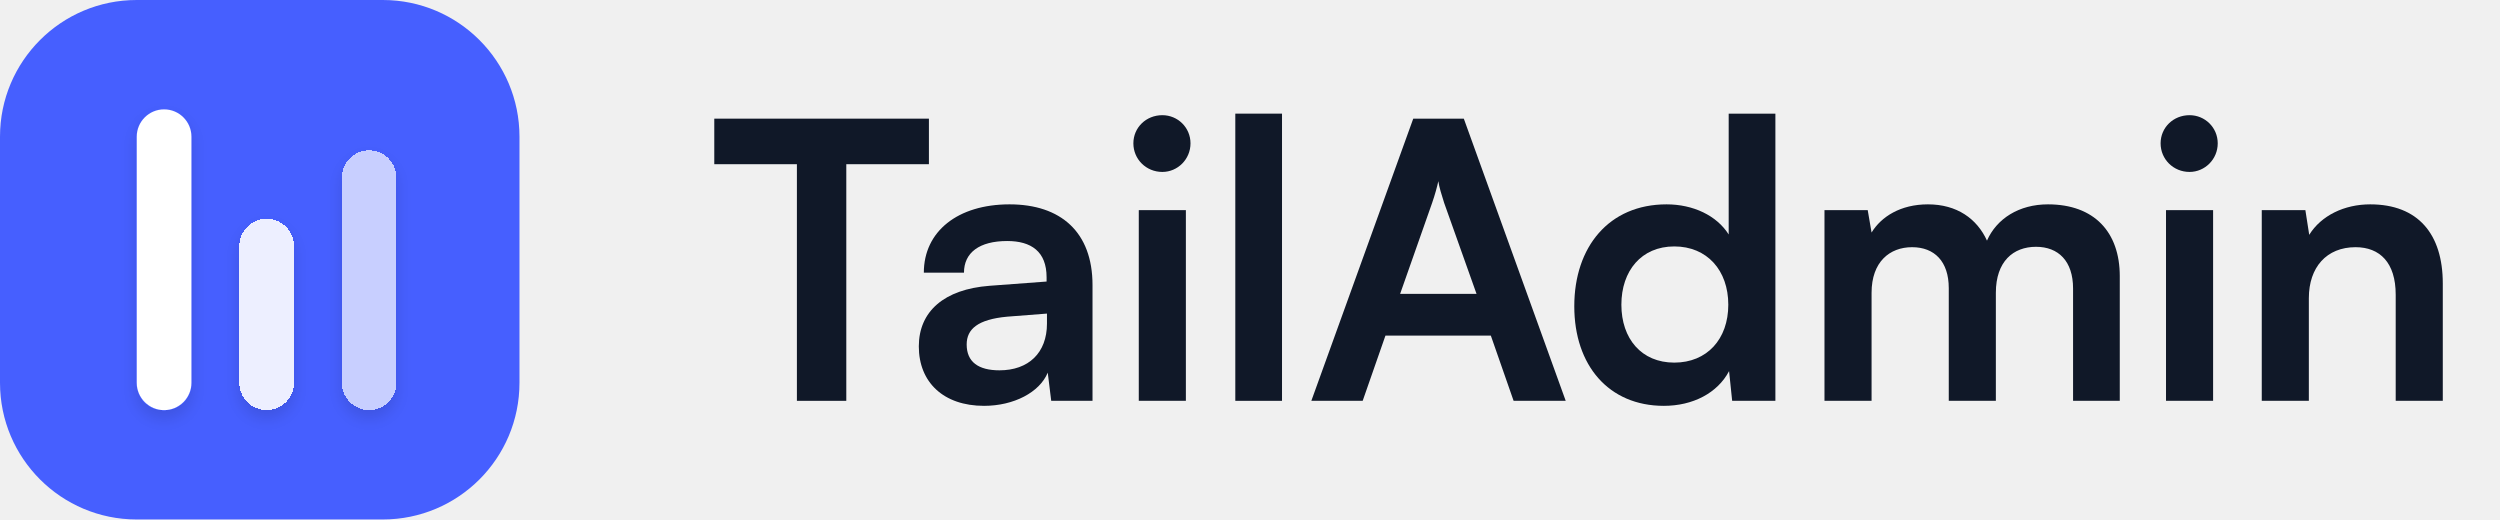
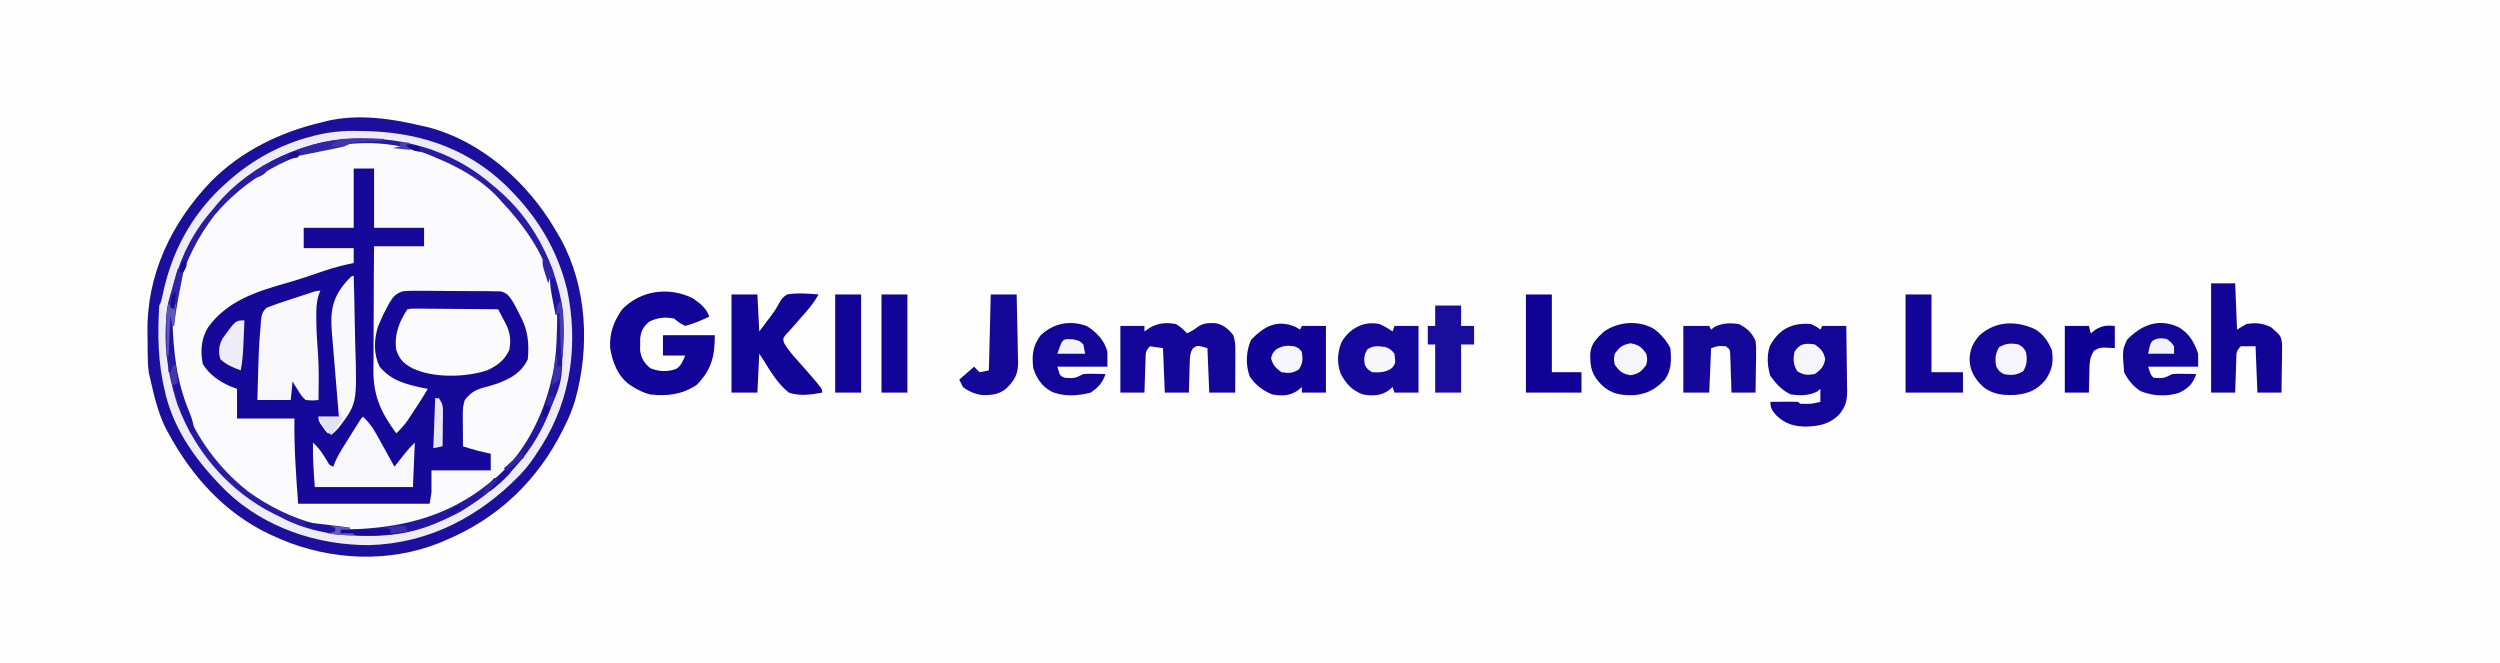
- <svg xmlns="http://www.w3.org/2000/svg" width="154" height="32" viewBox="0 0 154 32" fill="none">
-   <path d="M0 8.421C0 3.77 3.77 0 8.421 0H23.579C28.23 0 32 3.77 32 8.421V23.579C32 28.23 28.23 32 23.579 32H8.421C3.77 32 0 28.23 0 23.579V8.421Z" fill="#465FFF" />
-   <g filter="url(#filter0_d_1624_24907)">
-     <path d="M8.424 8.422C8.424 7.491 9.178 6.737 10.108 6.737V6.737C11.038 6.737 11.792 7.491 11.792 8.422V23.579C11.792 24.51 11.038 25.264 10.108 25.264V25.264C9.178 25.264 8.424 24.51 8.424 23.579V8.422Z" fill="white" />
-   </g>
-   <g filter="url(#filter1_d_1624_24907)">
-     <path d="M14.742 15.157C14.742 14.227 15.496 13.473 16.426 13.473V13.473C17.357 13.473 18.111 14.227 18.111 15.157V23.578C18.111 24.508 17.357 25.262 16.426 25.262V25.262C15.496 25.262 14.742 24.508 14.742 23.578V15.157Z" fill="white" fill-opacity="0.9" shape-rendering="crispEdges" />
-   </g>
-   <g filter="url(#filter2_d_1624_24907)">
-     <path d="M21.055 10.946C21.055 10.016 21.809 9.262 22.739 9.262V9.262C23.669 9.262 24.423 10.016 24.423 10.946V23.578C24.423 24.508 23.669 25.262 22.739 25.262V25.262C21.809 25.262 21.055 24.508 21.055 23.578V10.946Z" fill="white" fill-opacity="0.7" shape-rendering="crispEdges" />
-   </g>
-   <path d="M44 10.115H49.089V24.691H52.132V10.115H57.221V7.309H44V10.115Z" fill="#101828" />
-   <path d="M60.617 25C62.448 25 64.042 24.168 64.541 22.955L64.755 24.691H67.299V17.558C67.299 14.3 65.349 12.588 62.187 12.588C59.001 12.588 56.908 14.252 56.908 16.797H59.381C59.381 15.56 60.332 14.847 62.044 14.847C63.519 14.847 64.47 15.489 64.47 17.082V17.343L60.95 17.605C58.168 17.819 56.599 19.174 56.599 21.338C56.599 23.549 58.121 25 60.617 25ZM61.569 22.812C60.261 22.812 59.547 22.289 59.547 21.219C59.547 20.268 60.237 19.674 62.044 19.507L64.493 19.317V19.935C64.493 21.742 63.352 22.812 61.569 22.812Z" fill="#101828" />
-   <path d="M71.6 10.591C72.551 10.591 73.335 9.806 73.335 8.831C73.335 7.856 72.551 7.095 71.6 7.095C70.601 7.095 69.816 7.856 69.816 8.831C69.816 9.806 70.601 10.591 71.6 10.591ZM70.149 24.691H73.05V12.944H70.149V24.691Z" fill="#101828" />
-   <path d="M78.972 24.691V7H76.095V24.691H78.972Z" fill="#101828" />
-   <path d="M83.941 24.691L85.344 20.672H91.835L93.238 24.691H96.448L90.171 7.309H87.056L80.778 24.691H83.941ZM88.221 12.493C88.387 12.017 88.53 11.494 88.601 11.161C88.649 11.518 88.815 12.041 88.958 12.493L90.955 18.104H86.247L88.221 12.493Z" fill="#101828" />
-   <path d="M102.493 25C104.276 25 105.798 24.215 106.511 22.86L106.701 24.691H109.364V7H106.487V14.443C105.75 13.277 104.3 12.588 102.659 12.588C99.116 12.588 96.976 15.203 96.976 18.865C96.976 22.503 99.092 25 102.493 25ZM103.135 22.337C101.113 22.337 99.877 20.863 99.877 18.77C99.877 16.678 101.113 15.18 103.135 15.18C105.156 15.18 106.463 16.654 106.463 18.77C106.463 20.886 105.156 22.337 103.135 22.337Z" fill="#101828" />
-   <path d="M115.289 24.691V18.033C115.289 16.131 116.406 15.227 117.785 15.227C119.164 15.227 120.044 16.107 120.044 17.748V24.691H122.945V18.033C122.945 16.107 124.015 15.203 125.418 15.203C126.797 15.203 127.701 16.083 127.701 17.771V24.691H130.578V17.011C130.578 14.3 129.008 12.588 126.155 12.588C124.372 12.588 122.993 13.468 122.398 14.823C121.78 13.468 120.543 12.588 118.76 12.588C117.072 12.588 115.883 13.349 115.289 14.324L115.051 12.944H112.388V24.691H115.289Z" fill="#101828" />
-   <path d="M134.876 10.591C135.827 10.591 136.612 9.806 136.612 8.831C136.612 7.856 135.827 7.095 134.876 7.095C133.877 7.095 133.093 7.856 133.093 8.831C133.093 9.806 133.877 10.591 134.876 10.591ZM133.426 24.691H136.327V12.944H133.426V24.691Z" fill="#101828" />
-   <path d="M142.225 24.691V18.366C142.225 16.464 143.318 15.227 145.102 15.227C146.6 15.227 147.575 16.178 147.575 18.152V24.691H150.476V17.462C150.476 14.419 148.954 12.588 146.005 12.588C144.412 12.588 142.985 13.277 142.248 14.466L142.011 12.944H139.324V24.691H142.225Z" fill="#101828" />
-   <defs>
-     <filter id="filter0_d_1624_24907" x="7.424" y="6.237" width="5.368" height="20.526" filterUnits="userSpaceOnUse" color-interpolation-filters="sRGB">
-       <feFlood flood-opacity="0" result="BackgroundImageFix" />
-       <feColorMatrix in="SourceAlpha" type="matrix" values="0 0 0 0 0 0 0 0 0 0 0 0 0 0 0 0 0 0 127 0" result="hardAlpha" />
-       <feOffset dy="0.5" />
-       <feGaussianBlur stdDeviation="0.5" />
-       <feComposite in2="hardAlpha" operator="out" />
-       <feColorMatrix type="matrix" values="0 0 0 0 0 0 0 0 0 0 0 0 0 0 0 0 0 0 0.12 0" />
-       <feBlend mode="normal" in2="BackgroundImageFix" result="effect1_dropShadow_1624_24907" />
-       <feBlend mode="normal" in="SourceGraphic" in2="effect1_dropShadow_1624_24907" result="shape" />
-     </filter>
-     <filter id="filter1_d_1624_24907" x="13.742" y="12.973" width="5.368" height="13.79" filterUnits="userSpaceOnUse" color-interpolation-filters="sRGB">
-       <feFlood flood-opacity="0" result="BackgroundImageFix" />
-       <feColorMatrix in="SourceAlpha" type="matrix" values="0 0 0 0 0 0 0 0 0 0 0 0 0 0 0 0 0 0 127 0" result="hardAlpha" />
-       <feOffset dy="0.5" />
-       <feGaussianBlur stdDeviation="0.5" />
-       <feComposite in2="hardAlpha" operator="out" />
-       <feColorMatrix type="matrix" values="0 0 0 0 0 0 0 0 0 0 0 0 0 0 0 0 0 0 0.12 0" />
-       <feBlend mode="normal" in2="BackgroundImageFix" result="effect1_dropShadow_1624_24907" />
-       <feBlend mode="normal" in="SourceGraphic" in2="effect1_dropShadow_1624_24907" result="shape" />
-     </filter>
-     <filter id="filter2_d_1624_24907" x="20.055" y="8.762" width="5.368" height="18" filterUnits="userSpaceOnUse" color-interpolation-filters="sRGB">
-       <feFlood flood-opacity="0" result="BackgroundImageFix" />
-       <feColorMatrix in="SourceAlpha" type="matrix" values="0 0 0 0 0 0 0 0 0 0 0 0 0 0 0 0 0 0 127 0" result="hardAlpha" />
-       <feOffset dy="0.5" />
-       <feGaussianBlur stdDeviation="0.5" />
-       <feComposite in2="hardAlpha" operator="out" />
-       <feColorMatrix type="matrix" values="0 0 0 0 0 0 0 0 0 0 0 0 0 0 0 0 0 0 0.12 0" />
-       <feBlend mode="normal" in2="BackgroundImageFix" result="effect1_dropShadow_1624_24907" />
-       <feBlend mode="normal" in="SourceGraphic" in2="effect1_dropShadow_1624_24907" result="shape" />
-     </filter>
-   </defs>
+ <svg xmlns="http://www.w3.org/2000/svg" version="1.1" width="1350" height="358">
+   <path d="M0 0 C445.5 0 891 0 1350 0 C1350 118.14 1350 236.28 1350 358 C904.5 358 459 358 0 358 C0 239.86 0 121.72 0 0 Z " fill="#FEFEFE" transform="translate(0,0)" />
+   <path d="M0 0 C17.393 14.84 30.128 34.004 35.577 56.345 C35.913 57.681 35.913 57.681 36.256 59.044 C40.463 79.241 38.025 102.519 29.577 121.345 C29.084 122.45 28.592 123.555 28.084 124.693 C24.149 133.026 19.428 140.184 13.577 147.345 C12.656 148.513 12.656 148.513 11.717 149.705 C3.629 159.452 -7.271 167.44 -18.423 173.345 C-19.189 173.772 -19.955 174.199 -20.744 174.638 C-29.997 179.352 -40.333 181.201 -50.423 183.345 C-51.684 183.618 -51.684 183.618 -52.97 183.896 C-77.515 188.391 -103.964 180.746 -124.423 167.345 C-128.296 164.549 -131.885 161.553 -135.423 158.345 C-136.154 157.688 -136.154 157.688 -136.899 157.018 C-148.906 146.088 -157.282 133.38 -163.423 118.345 C-163.99 117.03 -163.99 117.03 -164.568 115.689 C-174.248 91.616 -172.28 62.557 -162.498 38.853 C-156.945 26.343 -149.117 15.916 -139.423 6.345 C-138.538 5.461 -137.652 4.577 -136.74 3.666 C-123.15 -9.313 -106.548 -17.209 -88.423 -21.655 C-87.557 -21.882 -86.691 -22.109 -85.798 -22.342 C-56.008 -29.045 -23.196 -19.024 0 0 Z " fill="#FBFBFD" transform="translate(263.4233,101.6548)" />
+   <path d="M0 0 C3.63 0 7.26 0 11 0 C11 10.56 11 21.12 11 32 C19.91 32 28.82 32 38 32 C38 35.3 38 38.6 38 42 C29.09 42 20.18 42 11 42 C10.881 52.512 10.811 63.021 10.821 73.533 C10.824 78.416 10.807 83.298 10.743 88.181 C10.681 92.908 10.675 97.633 10.704 102.361 C10.706 104.149 10.689 105.938 10.652 107.726 C10.368 122.203 14.413 131.4 23 143 C25.425 140.609 27.599 138.351 29.473 135.504 C29.897 134.863 30.322 134.221 30.76 133.561 C31.405 132.572 31.405 132.572 32.062 131.562 C32.496 130.907 32.93 130.252 33.377 129.576 C35.669 126.098 37.889 122.592 40 119 C39.154 118.83 38.309 118.66 37.438 118.484 C28.113 116.492 20.286 114.581 14 107 C10.66 100.059 10.895 92.59 13.133 85.32 C14.604 81.739 16.106 78.378 18 75 C18.342 74.324 18.684 73.649 19.036 72.953 C21.14 69.443 22.702 67.347 26.753 66.264 C30.237 65.989 33.639 65.97 37.133 66.043 C39.037 66.042 39.037 66.042 40.979 66.041 C43.66 66.049 46.334 66.072 49.013 66.122 C52.441 66.184 55.867 66.189 59.296 66.175 C62.575 66.167 65.854 66.2 69.133 66.23 C70.362 66.23 71.591 66.229 72.858 66.228 C74.57 66.266 74.57 66.266 76.317 66.305 C77.822 66.325 77.822 66.325 79.357 66.345 C82.98 67.243 83.979 68.942 86 72 C87.298 74.323 88.519 76.616 89.688 79 C89.995 79.603 90.302 80.207 90.619 80.828 C94.195 88.027 94.778 95.04 94 103 C90.496 110.268 84.941 113.28 77.695 116.07 C75.047 116.984 72.394 117.719 69.688 118.438 C65.322 119.694 62.84 121.336 60 125 C59 128 58.884 129.974 58.902 133.105 C58.906 134.088 58.909 135.071 58.912 136.084 C58.92 137.108 58.929 138.132 58.938 139.188 C58.944 140.741 58.944 140.741 58.951 142.326 C58.963 144.884 58.979 147.442 59 150 C63.97 151.714 68.863 152.91 74 154 C74 156.97 74 159.94 74 163 C63.44 163 52.88 163 42 163 C42 166.96 42 170.92 42 175 C41.505 177.97 41.505 177.97 41 181 C17.57 181 -5.86 181 -30 181 C-31.164 165.289 -32.249 150.586 -32 135 C-42.23 135 -52.46 135 -63 135 C-63 129.72 -63 124.44 -63 119 C-64.98 118.227 -64.98 118.227 -67 117.438 C-72.924 114.799 -78.063 111.148 -81.5 105.562 C-82.855 98.62 -82.414 91.989 -78.695 85.844 C-68.559 71.682 -52.819 66.495 -36.777 61.971 C-29.9 60.024 -23.147 57.748 -16.394 55.41 C-10.973 53.56 -5.613 52.149 0 51 C0 48.36 0 45.72 0 43 C-8.91 43 -17.82 43 -27 43 C-27 39.37 -27 35.74 -27 32 C-18.09 32 -9.18 32 0 32 C0 21.44 0 10.88 0 0 Z " fill="#160899" transform="translate(191,91)" />
+   <path d="M0 0 C1.167 0.266 2.333 0.531 3.535 0.805 C32.493 8.492 57.115 30.772 71.906 56.115 C72.267 56.737 72.628 57.359 73 58 C73.868 59.464 73.868 59.464 74.754 60.957 C89.081 87.105 90.517 119.422 82.692 147.659 C81.205 152.686 79.382 157.334 77 162 C76.713 162.582 76.425 163.163 76.129 163.762 C62.303 191.636 40.734 212.131 12 224 C11.148 224.366 10.296 224.732 9.418 225.109 C-17.988 236.055 -49.107 234.656 -76.137 223.297 C-77.082 222.869 -78.026 222.441 -79 222 C-79.976 221.572 -80.952 221.144 -81.957 220.703 C-106.414 209.292 -124.329 189.412 -137 166 C-137.516 165.055 -138.031 164.11 -138.562 163.137 C-142.791 154.639 -144.875 145.21 -147 136 C-147.181 135.243 -147.362 134.486 -147.549 133.706 C-148.119 130.286 -148.201 126.911 -148.238 123.453 C-148.246 122.724 -148.254 121.994 -148.263 121.243 C-148.277 119.696 -148.287 118.15 -148.295 116.603 C-148.307 115.056 -148.327 113.508 -148.357 111.961 C-148.961 80.569 -135.578 52.503 -114.008 29.949 C-97.582 13.442 -76.505 3.236 -54 -2 C-53.136 -2.227 -52.273 -2.454 -51.383 -2.688 C-34.469 -6.578 -16.61 -3.992 0 0 Z M-112 48 C-129.886 71.104 -137.912 99.01 -134.57 128.152 C-130.793 155.431 -115.479 180.656 -93.84 197.539 C-71.645 213.545 -44.849 221.326 -17.483 217.663 C2.562 214.323 20.217 206.857 36 194 C36.728 193.425 37.457 192.85 38.207 192.258 C55.194 178.253 66.36 157.241 71 136 C71.226 135.063 71.451 134.126 71.684 133.16 C74.886 117.765 73.813 101.163 70 86 C69.807 85.202 69.613 84.404 69.414 83.582 C64.707 67.291 54.451 53.153 43 41 C42.398 40.322 41.796 39.644 41.176 38.945 C31.9 28.925 19.51 22.117 7 17 C6.135 16.622 5.27 16.245 4.379 15.855 C-36.296 -0.674 -84.414 15.371 -112 48 Z " fill="#EEEDF7" transform="translate(228,68)" />
+   <path d="M0 0 C1.167 0.266 2.333 0.531 3.535 0.805 C32.493 8.492 57.115 30.772 71.906 56.115 C72.267 56.737 72.628 57.359 73 58 C73.868 59.464 73.868 59.464 74.754 60.957 C89.081 87.105 90.517 119.422 82.692 147.659 C81.205 152.686 79.382 157.334 77 162 C76.713 162.582 76.425 163.163 76.129 163.762 C62.303 191.636 40.734 212.131 12 224 C11.148 224.366 10.296 224.732 9.418 225.109 C-17.988 236.055 -49.107 234.656 -76.137 223.297 C-77.082 222.869 -78.026 222.441 -79 222 C-79.976 221.572 -80.952 221.144 -81.957 220.703 C-106.414 209.292 -124.329 189.412 -137 166 C-137.516 165.055 -138.031 164.11 -138.562 163.137 C-142.791 154.639 -144.875 145.21 -147 136 C-147.181 135.243 -147.362 134.486 -147.549 133.706 C-148.119 130.286 -148.201 126.911 -148.238 123.453 C-148.246 122.724 -148.254 121.994 -148.263 121.243 C-148.277 119.696 -148.287 118.15 -148.295 116.603 C-148.307 115.056 -148.327 113.508 -148.357 111.961 C-148.961 80.569 -135.578 52.503 -114.008 29.949 C-97.582 13.442 -76.505 3.236 -54 -2 C-53.136 -2.227 -52.273 -2.454 -51.383 -2.688 C-34.469 -6.578 -16.61 -3.992 0 0 Z M-61 6 C-61.771 6.214 -62.542 6.428 -63.336 6.648 C-79.35 11.37 -93.694 19.732 -106 31 C-106.923 31.842 -107.846 32.684 -108.797 33.551 C-125.411 49.408 -135.55 68.937 -140.168 91.219 C-141 95 -141 95 -142 97 C-142.948 112.41 -142.733 127.98 -139 143 C-138.807 143.873 -138.613 144.745 -138.414 145.645 C-133.516 164.822 -121.708 181.172 -108 195 C-107.198 195.815 -106.396 196.629 -105.57 197.469 C-85.142 217.003 -56.429 226.491 -28.464 226.366 C3.681 225.4 30.947 211.013 53.02 188.23 C56.873 184.137 60.051 179.783 63 175 C63.855 173.687 63.855 173.687 64.727 172.348 C80.474 147.062 84.384 117.243 78.223 88.355 C73.027 67.058 62.44 49.44 47 34 C45.799 32.799 45.799 32.799 44.574 31.574 C22.738 10.881 -3.949 2.874 -33.438 2.75 C-34.658 2.729 -35.878 2.709 -37.135 2.688 C-45.495 2.652 -52.959 3.735 -61 6 Z " fill="#1C0F9D" transform="translate(228,68)" />
+   <path d="M0 0 C1.514 0.013 1.514 0.013 3.058 0.027 C27.899 0.412 51.9 8.708 70.688 25.25 C71.494 25.914 72.301 26.578 73.133 27.262 C92.796 43.935 104.984 67.887 108.688 93.25 C111.005 121.784 104.455 151.944 85.688 174.25 C67.303 195.782 42.317 211.629 13.612 214.041 C-6.559 215.485 -26.209 214.017 -44.312 204.25 C-45.823 203.515 -45.823 203.515 -47.363 202.766 C-71.71 190.519 -89.887 169.347 -99.441 143.91 C-105.958 124.01 -108.667 101.549 -102.312 81.25 C-101.984 80.016 -101.655 78.783 -101.316 77.512 C-97.291 62.855 -90.432 49.632 -80.312 38.25 C-79.723 37.519 -79.134 36.788 -78.527 36.035 C-59.834 13.452 -29.082 -0.293 0 0 Z M-79.312 41.25 C-97.199 64.354 -105.225 92.26 -101.883 121.402 C-98.106 148.681 -82.792 173.906 -61.152 190.789 C-38.958 206.795 -12.161 214.576 15.205 210.913 C35.249 207.573 52.905 200.107 68.688 187.25 C69.416 186.675 70.144 186.1 70.895 185.508 C87.882 171.503 99.047 150.491 103.688 129.25 C103.913 128.313 104.139 127.376 104.371 126.41 C107.574 111.015 106.5 94.413 102.688 79.25 C102.494 78.452 102.301 77.654 102.102 76.832 C97.395 60.541 87.139 46.403 75.688 34.25 C75.086 33.572 74.484 32.894 73.863 32.195 C64.588 22.175 52.197 15.367 39.688 10.25 C38.823 9.872 37.958 9.495 37.066 9.105 C-3.608 -7.424 -51.726 8.621 -79.312 41.25 Z " fill="#281CA3" transform="translate(195.3125,74.75)" />
+   <path d="M0 0 C2.101 -0.361 2.101 -0.361 4.725 -0.341 C5.706 -0.34 6.687 -0.34 7.697 -0.34 C8.759 -0.324 9.82 -0.309 10.914 -0.293 C11.999 -0.289 13.084 -0.284 14.201 -0.28 C17.676 -0.263 21.15 -0.226 24.625 -0.188 C26.977 -0.172 29.328 -0.159 31.68 -0.146 C37.453 -0.113 43.227 -0.063 49 0 C49.997 1.883 50.982 3.772 51.961 5.664 C52.511 6.715 53.06 7.767 53.626 8.85 C55.59 13.352 55.978 17.202 55 22 C52.485 27.553 48.443 30.547 43 33 C31.423 36.8 14.153 37.218 3 32 C-1.857 29.439 -4.221 27.237 -6 22 C-7.261 13.891 -4.466 6.699 0 0 Z " fill="#FBFBFD" transform="translate(220,167)" />
+   <path d="M0 0 C3.125 1.5 3.125 1.5 5 3 C5.33 2.34 5.66 1.68 6 1 C10.29 1 14.58 1 19 1 C19.099 6.872 19.172 12.743 19.22 18.615 C19.24 20.611 19.267 22.607 19.302 24.603 C19.35 27.478 19.373 30.352 19.391 33.227 C19.411 34.114 19.432 35.002 19.453 35.917 C19.455 41.468 18.695 44.591 15 49 C9.649 54.206 4.252 55.103 -2.938 55.375 C-9.322 55.247 -13.902 53.901 -18.598 49.504 C-20.93 46.899 -22 45.563 -22 42 C-19.521 41.973 -17.042 41.953 -14.562 41.938 C-13.855 41.929 -13.148 41.921 -12.42 41.912 C-10.613 41.903 -8.806 41.948 -7 42 C-6.505 42.495 -6.505 42.495 -6 43 C-0.395 43.213 -0.395 43.213 5 42 C5 39.69 5 37.38 5 35 C4.402 35.495 3.804 35.99 3.188 36.5 C-1.524 38.717 -5.878 38.671 -11 38 C-15.885 35.648 -18.855 32.313 -22 28 C-23.641 22.983 -23.991 17.049 -22.352 12.004 C-17.499 2.693 -10.15 -0.956 0 0 Z " fill="#120598" transform="translate(978,175)" />
+   <path d="M0 0 C4.01 2.808 7.426 5.277 9 10 C4.745 11.995 0.555 13.813 -4 15 C-7.188 13.312 -7.188 13.312 -10 11 C-15.049 10.09 -18.912 10.456 -23.5 12.75 C-26.713 15.642 -27.844 17.524 -28.301 21.84 C-28.305 22.862 -28.309 23.884 -28.312 24.938 C-28.329 25.957 -28.346 26.977 -28.363 28.027 C-27.833 32.365 -26.173 35 -22.875 37.812 C-18.326 39.691 -13.476 39.941 -8.832 38.176 C-6.076 36.407 -5.277 33.936 -4 31 C-7.96 31 -11.92 31 -16 31 C-16 27.37 -16 23.74 -16 20 C-6.76 20 2.48 20 12 20 C12 31.282 10.266 38.614 2.25 46.812 C-5.591 52.09 -13.661 53.031 -23 52 C-26.339 51.107 -29.073 49.825 -32 48 C-32.637 47.611 -33.274 47.221 -33.93 46.82 C-40.459 42.085 -43.194 34.728 -44.516 26.977 C-44.979 18.948 -42.612 12.535 -38 6 C-27.997 -4.217 -12.915 -6.304 0 0 Z " fill="#120498" transform="translate(374,161)" />
+   <path d="M0 0 C2.5 1.431 3.988 2.883 6 5 C8.184 3.986 9.985 3.013 11.84 1.461 C15.055 -0.714 17.658 -0.593 21.453 -0.492 C25.653 0.32 28.375 2.701 31 6 C32.119 9.357 32.114 11.882 32.098 15.418 C32.094 16.672 32.091 17.925 32.088 19.217 C32.075 21.182 32.075 21.182 32.062 23.188 C32.057 24.523 32.053 25.858 32.049 27.193 C32.037 30.462 32.019 33.731 32 37 C27.38 37 22.76 37 18 37 C17.67 29.08 17.34 21.16 17 13 C11.512 11.415 11.512 11.415 9.157 13.118 C7.659 15.554 7.571 17.252 7.488 20.105 C7.453 21.088 7.417 22.071 7.381 23.084 C7.358 24.108 7.336 25.132 7.312 26.188 C7.278 27.223 7.244 28.259 7.209 29.326 C7.126 31.884 7.062 34.442 7 37 C2.71 37 -1.58 37 -6 37 C-6.495 25.12 -6.495 25.12 -7 13 C-9.31 12.67 -11.62 12.34 -14 12 C-16.561 14.561 -16.297 15.666 -16.414 19.227 C-16.472 20.773 -16.472 20.773 -16.531 22.352 C-16.562 23.432 -16.593 24.512 -16.625 25.625 C-16.683 27.257 -16.683 27.257 -16.742 28.922 C-16.837 31.614 -16.919 34.307 -17 37 C-21.29 37 -25.58 37 -30 37 C-30 25.12 -30 13.24 -30 1 C-25.71 1 -21.42 1 -17 1 C-17 1.99 -17 2.98 -17 4 C-16.051 3.34 -15.102 2.68 -14.125 2 C-9.551 -0.588 -5.14 -1.021 0 0 Z " fill="#130698" transform="translate(635,175)" />
+   <path d="M0 0 C4.62 0 9.24 0 14 0 C14.33 6.6 14.66 13.2 15 20 C16.361 18.185 17.723 16.37 19.125 14.5 C19.581 13.909 20.037 13.317 20.506 12.708 C22.32 10.35 23.966 8.066 25.336 5.422 C26.711 2.856 27.52 1.569 30 0 C35.616 -0.958 41.355 -0.453 47 0 C44.439 4.748 41.057 8.552 37.5 12.562 C35.801 14.49 34.105 16.419 32.426 18.364 C31.303 19.653 30.142 20.909 28.969 22.152 C27.757 24.002 27.757 24.002 28.422 26.293 C30.607 30.041 33.35 33.1 36.25 36.312 C37.428 37.643 38.603 38.975 39.777 40.309 C40.337 40.944 40.896 41.579 41.472 42.234 C49 50.936 49 50.936 49 53 C42.975 54.107 36.907 55.048 31 53 C24.975 48.282 20.966 41.444 17 35 C16.34 34.01 15.68 33.02 15 32 C14.67 38.93 14.34 45.86 14 53 C9.38 53 4.76 53 0 53 C0 35.51 0 18.02 0 0 Z " fill="#110497" transform="translate(395,159)" />
+   <path d="M0 0 C-0.326 0.816 -0.652 1.632 -0.988 2.473 C-2.174 6.608 -2.261 10.168 -2.188 14.438 C-2.181 15.232 -2.175 16.026 -2.168 16.844 C-2.09 22.906 -1.69 28.921 -1.223 34.965 C-0.701 42.956 -0.927 50.997 -1 59 C-4.254 59.312 -4.254 59.312 -8 59 C-10.215 56.812 -10.215 56.812 -11.938 54 C-12.524 53.072 -13.111 52.144 -13.715 51.188 C-14.139 50.466 -14.563 49.744 -15 49 C-15.33 52.3 -15.66 55.6 -16 59 C-21.94 59 -27.88 59 -34 59 C-33.259 30.668 -33.259 30.668 -32.25 18.875 C-32.201 18.108 -32.151 17.34 -32.1 16.55 C-31.784 13.351 -31.494 11.456 -29.09 9.234 C-24.555 7.423 -19.963 5.863 -15.312 4.375 C-13.412 3.759 -11.513 3.142 -9.613 2.523 C-8.776 2.255 -7.938 1.986 -7.075 1.708 C-2.071 0 -2.071 0 0 0 Z " fill="#F8F8FC" transform="translate(173,157)" />
+   <path d="M0 0 C2.595 1.118 4.646 2.397 7 4 C7.33 3.01 7.66 2.02 8 1 C12.29 1 16.58 1 21 1 C21 12.88 21 24.76 21 37 C16.71 37 12.42 37 8 37 C7.67 36.01 7.34 35.02 7 34 C6.216 34.66 5.433 35.32 4.625 36 C0.298 38.847 -3.995 38.866 -9 38 C-14.909 35.863 -18.419 32.038 -21.152 26.461 C-23.111 20.773 -22.847 15.302 -20.562 9.75 C-16.254 2.286 -8.517 -1.886 0 0 Z " fill="#150799" transform="translate(745,175)" />
+   <path d="M0 0 C0.804 0.495 1.609 0.99 2.438 1.5 C2.768 0.84 3.098 0.18 3.438 -0.5 C7.728 -0.5 12.018 -0.5 16.438 -0.5 C16.438 11.38 16.438 23.26 16.438 35.5 C12.148 35.5 7.857 35.5 3.438 35.5 C3.438 34.51 3.438 33.52 3.438 32.5 C2.654 33.16 1.87 33.82 1.062 34.5 C-3.258 37.343 -7.565 37.381 -12.562 36.5 C-17.467 34.572 -21.83 31.229 -24.715 26.789 C-27.061 20.453 -26.709 13.014 -23.938 6.938 C-16.885 -0.301 -9.978 -4.201 0 0 Z " fill="#110397" transform="translate(699.5625,176.5)" />
+   <path d="M0 0 C4.29 0 8.58 0 13 0 C13.33 8.25 13.66 16.5 14 25 C15.65 24.01 17.3 23.02 19 22 C23.967 21.126 27.94 21.46 32.438 23.75 C37.835 28.489 37.835 28.489 38.341 33.116 C38.317 34.907 38.317 34.907 38.293 36.734 C38.278 38.678 38.278 38.678 38.264 40.66 C38.239 42.023 38.213 43.387 38.188 44.75 C38.172 46.129 38.159 47.508 38.146 48.887 C38.111 52.258 38.057 55.629 38 59 C33.71 59 29.42 59 25 59 C24.505 46.625 24.505 46.625 24 34 C21.36 34 18.72 34 16 34 C13.439 36.561 13.703 37.666 13.586 41.227 C13.528 42.773 13.528 42.773 13.469 44.352 C13.438 45.432 13.407 46.512 13.375 47.625 C13.317 49.257 13.317 49.257 13.258 50.922 C13.163 53.614 13.081 56.307 13 59 C8.71 59 4.42 59 0 59 C0 39.53 0 20.06 0 0 Z " fill="#120497" transform="translate(1194,153)" />
+   <path d="M0 0 C4.445 2.659 7.105 6.543 9.129 11.273 C10.153 17.613 9.299 22.373 5.547 27.586 C0.964 33.04 -3.8 34.903 -10.707 35.531 C-17.301 35.78 -22.508 35.33 -27.871 31.273 C-32.27 27.066 -35.142 22.67 -35.309 16.523 C-35.178 10.999 -33.529 7.378 -29.871 3.273 C-21.141 -4.406 -10.398 -4.707 0 0 Z " fill="#140698" transform="translate(1098.871,177.7266)" />
+   <path d="M0 0 C3.633 2.791 6.701 6.242 8.754 10.348 C9.281 16.554 9.516 22.129 5.754 27.348 C0.987 32.343 -3.409 34.895 -10.395 35.719 C-17.716 35.869 -22.723 35.375 -28.246 30.348 C-33.685 24.772 -34.606 21.001 -34.523 13.328 C-34.01 7.812 -31.224 5.283 -27.371 1.598 C-19.553 -4.032 -8.484 -4.942 0 0 Z " fill="#110397" transform="translate(893.2461,177.6523)" />
+   <path d="M0 0 C3.116 2.879 5.177 5.719 7.234 9.422 C7.808 10.447 8.382 11.471 8.973 12.527 C9.852 14.123 9.852 14.123 10.75 15.75 C11.352 16.829 11.954 17.908 12.574 19.02 C14.055 21.676 15.53 24.337 17 27 C17.814 25.969 17.814 25.969 18.645 24.918 C19.36 24.017 20.075 23.116 20.812 22.188 C21.52 21.294 22.228 20.401 22.957 19.48 C25 17 25 17 28 14 C27.67 21.92 27.34 29.84 27 38 C9.51 38 -7.98 38 -26 38 C-26.624 29.886 -27.146 22.091 -27 14 C-23.581 17.039 -21.427 20.381 -19.148 24.293 C-18.099 26.156 -18.099 26.156 -16 27 C-15.732 26.279 -15.464 25.558 -15.188 24.815 C-13.999 21.997 -12.612 19.548 -10.996 16.953 C-10.133 15.563 -10.133 15.563 -9.252 14.145 C-8.653 13.189 -8.054 12.234 -7.438 11.25 C-6.835 10.279 -6.232 9.309 -5.611 8.309 C-1.153 1.153 -1.153 1.153 0 0 Z " fill="#F8F8FC" transform="translate(196,225)" />
+   <path d="M0 0 C5.208 3.229 9.639 7.846 11.125 13.938 C11.125 16.578 11.125 19.218 11.125 21.938 C2.215 21.938 -6.695 21.938 -15.875 21.938 C-14.539 26.882 -14.539 26.882 -11.875 27.938 C-6.545 28.278 -6.545 28.278 -1.875 25.938 C1.043 25.742 1.043 25.742 4.312 25.812 C5.943 25.84 5.943 25.84 7.605 25.867 C8.853 25.902 8.853 25.902 10.125 25.938 C8.414 30.77 6.355 32.951 2.125 35.938 C-4.728 37.76 -12.842 38.29 -19.375 35.25 C-24.416 32.28 -26.992 28.403 -28.875 22.938 C-29.777 15.824 -29.216 10.686 -24.875 4.938 C-17.876 -1.537 -9.173 -3.325 0 0 Z " fill="#130598" transform="translate(586.875,176.0625)" />
+   <path d="M0 0 C5.707 3.379 8.366 8.123 10.5 14.312 C10.5 16.622 10.5 18.933 10.5 21.312 C1.59 21.312 -7.32 21.312 -16.5 21.312 C-15.047 25.897 -15.047 25.897 -13.5 27.312 C-8.173 27.651 -8.173 27.651 -3.5 25.312 C-0.363 25.117 -0.363 25.117 3.188 25.188 C4.367 25.206 5.546 25.224 6.762 25.242 C8.117 25.277 8.117 25.277 9.5 25.312 C7.612 30.527 5.262 33.002 0.195 35.406 C-6.358 37.61 -14.394 37.196 -20.746 34.438 C-24.57 31.985 -27.479 28.354 -29.5 24.312 C-30.435 12.361 -30.435 12.361 -27.875 6.75 C-20.14 -1.189 -10.865 -5.074 0 0 Z " fill="#130598" transform="translate(1176.5,176.6875)" />
+   <path d="M0 0 C4.539 2.228 6.793 4.5 9 9 C9.341 12.138 9.341 12.138 9.293 15.613 C9.278 17.484 9.278 17.484 9.264 19.393 C9.239 20.686 9.213 21.98 9.188 23.312 C9.167 25.282 9.167 25.282 9.146 27.291 C9.111 30.528 9.057 33.764 9 37 C4.71 37 0.42 37 -4 37 C-4.049 35.363 -4.098 33.726 -4.148 32.039 C-4.223 29.901 -4.299 27.763 -4.375 25.625 C-4.406 24.545 -4.437 23.465 -4.469 22.352 C-4.507 21.32 -4.546 20.289 -4.586 19.227 C-4.633 17.797 -4.633 17.797 -4.681 16.338 C-4.786 13.811 -4.786 13.811 -7 12 C-11.145 11.714 -11.145 11.714 -15 13 C-15.33 20.92 -15.66 28.84 -16 37 C-20.62 37 -25.24 37 -30 37 C-30 25.12 -30 13.24 -30 1 C-25.38 1 -20.76 1 -16 1 C-15.67 1.66 -15.34 2.32 -15 3 C-14.381 2.505 -13.762 2.01 -13.125 1.5 C-8.707 -0.621 -4.82 -0.695 0 0 Z " fill="#150899" transform="translate(939,175)" />
+   <path d="M0 0 C4.62 0 9.24 0 14 0 C14 13.86 14 27.72 14 42 C19.61 42 25.22 42 31 42 C31 45.63 31 49.26 31 53 C20.77 53 10.54 53 0 53 C0 35.51 0 18.02 0 0 Z " fill="#120497" transform="translate(1029,159)" />
+   <path d="M0 0 C4.62 0 9.24 0 14 0 C14 13.86 14 27.72 14 42 C19.28 42 24.56 42 30 42 C30 45.63 30 49.26 30 53 C20.1 53 10.2 53 0 53 C0 35.51 0 18.02 0 0 Z " fill="#100297" transform="translate(824,159)" />
+   <path d="M0 0 C4.62 0 9.24 0 14 0 C14.174 6.12 14.3 12.238 14.385 18.359 C14.42 20.439 14.467 22.519 14.528 24.598 C14.614 27.597 14.653 30.594 14.684 33.594 C14.72 34.515 14.756 35.436 14.793 36.385 C14.797 42.767 13.19 45.908 8.739 50.469 C4.656 54.063 0.632 54.444 -4.648 54.32 C-8.507 53.795 -11.921 52.393 -15 50 C-15.66 48.68 -16.32 47.36 -17 46 C-14.36 43.69 -11.72 41.38 -9 39 C-8.01 39.99 -7.02 40.98 -6 42 C-3.525 41.505 -3.525 41.505 -1 41 C-0.67 27.47 -0.34 13.94 0 0 Z " fill="#150899" transform="translate(535,159)" />
+   <path d="M0 0 C4.62 0 9.24 0 14 0 C14 3.63 14 7.26 14 11 C16.31 11 18.62 11 21 11 C21 14.3 21 17.6 21 21 C18.69 21 16.38 21 14 21 C14 29.58 14 38.16 14 47 C9.38 47 4.76 47 0 47 C0 38.42 0 29.84 0 21 C-1.32 21 -2.64 21 -4 21 C-4 17.7 -4 14.4 -4 11 C-2.68 11 -1.36 11 0 11 C0 7.37 0 3.74 0 0 Z " fill="#1A0D9B" transform="translate(775,165)" />
+   <path d="M0 0 C0.257 8.424 0.452 16.847 0.57 25.275 C0.627 29.19 0.704 33.103 0.83 37.017 C1.835 69.005 1.835 69.005 -8.325 82.28 C-9.649 83.626 -9.649 83.626 -11 85 C-11.99 85 -12.98 85 -14 85 C-15.387 83.539 -15.387 83.539 -16.688 81.625 C-17.124 80.999 -17.561 80.372 -18.012 79.727 C-19 78 -19 78 -19 76 C-15.37 76 -11.74 76 -8 76 C-8.086 74.972 -8.171 73.945 -8.26 72.886 C-8.788 66.541 -9.317 60.196 -9.846 53.852 C-9.912 53.055 -9.979 52.258 -10.047 51.437 C-10.179 49.847 -10.312 48.256 -10.444 46.666 C-10.73 43.227 -11.018 39.789 -11.31 36.35 C-11.398 35.305 -11.487 34.26 -11.578 33.184 C-11.653 32.305 -11.728 31.426 -11.806 30.521 C-12.663 19.402 -11.715 12.119 -4.312 3.438 C-1.183 0 -1.183 0 0 0 Z " fill="#F9F9FC" transform="translate(191,149)" />
+   <path d="M0 0 C4.62 0 9.24 0 14 0 C14 17.49 14 34.98 14 53 C9.38 53 4.76 53 0 53 C0 35.51 0 18.02 0 0 Z " fill="#120497" transform="translate(476,159)" />
+   <path d="M0 0 C4.62 0 9.24 0 14 0 C14 17.49 14 34.98 14 53 C9.38 53 4.76 53 0 53 C0 35.51 0 18.02 0 0 Z " fill="#120497" transform="translate(451,159)" />
+   <path d="M0 0 C4.29 0 8.58 0 13 0 C13.33 1.32 13.66 2.64 14 4 C14.846 3.34 15.691 2.68 16.562 2 C20.434 -0.253 22.603 -0.352 27 0 C27 3.96 27 7.92 27 12 C25.598 11.918 24.195 11.835 22.75 11.75 C19.731 11.572 18.351 11.785 15.75 13.375 C13.043 17.436 13.324 21.47 13.25 26.25 C13.22 27.186 13.191 28.122 13.16 29.086 C13.09 31.39 13.043 33.695 13 36 C8.71 36 4.42 36 0 36 C0 24.12 0 12.24 0 0 Z " fill="#0E0196" transform="translate(1115,176)" />
+   <path d="M0 0 C0.99 0.495 0.99 0.495 2 1 C3.248 36.758 3.248 36.758 -4 53 C-4.31 53.741 -4.621 54.482 -4.94 55.246 C-17.099 84.247 -39.498 103.63 -68.176 115.527 C-83.445 121.581 -100.866 122.606 -117 120 C-117 119.34 -117 118.68 -117 118 C-116.372 117.991 -115.745 117.981 -115.098 117.972 C-85.837 117.428 -60.147 111.747 -37 93 C-36.345 92.499 -35.69 91.997 -35.016 91.48 C-18.255 78.141 -7.477 56.553 -3 36 C-2.786 35.086 -2.572 34.172 -2.352 33.23 C-0.156 22.364 -0.33 11.047 0 0 Z " fill="#2316A0" transform="translate(301,168)" />
+   <path d="M0 0 C-0.14 3.375 -0.288 6.75 -0.438 10.125 C-0.477 11.076 -0.516 12.028 -0.557 13.008 C-0.771 17.746 -1.066 22.336 -2 27 C-6.166 25.53 -9.71 23.984 -13 21 C-14.208 16.944 -13.799 13.5 -11.816 9.777 C-4.78 0 -4.78 0 0 0 Z " fill="#EDECF7" transform="translate(132,173)" />
+   <path d="M0 0 C4.43 0.791 5.892 1.99 8.5 5.625 C9.125 8.625 9.125 8.625 8.5 11.625 C5.892 15.26 4.43 16.459 0 17.25 C-4.43 16.459 -5.892 15.26 -8.5 11.625 C-9.125 8.625 -9.125 8.625 -8.5 5.625 C-5.892 1.99 -4.43 0.791 0 0 Z " fill="#F5F5FA" transform="translate(880.5,185.375)" />
+   <path d="M0 0 C2.5 1.5 2.5 1.5 4 4 C4.791 8.021 4.622 10.964 2.5 14.5 C-1.036 16.622 -3.979 16.791 -8 16 C-10.5 14.5 -10.5 14.5 -12 12 C-12.791 7.979 -12.622 5.036 -10.5 1.5 C-6.964 -0.622 -4.021 -0.791 0 0 Z " fill="#F6F5FB" transform="translate(1090,186)" />
+   <path d="M0 0 C3.381 2.446 4.769 3.893 5.625 8 C4.769 12.107 3.381 13.554 0 16 C-3.958 16.625 -6.009 16.61 -9.438 14.5 C-11.638 10.979 -11.804 8.046 -11 4 C-8.167 -0.534 -5.104 -0.806 0 0 Z " fill="#F5F5FB" transform="translate(980,186)" />
+   <path d="M0 0 C2.438 1.062 2.438 1.062 4 3 C4.57 6.918 4.595 9.072 2.438 12.438 C-0.983 14.63 -3.01 14.63 -7 14 C-10.103 11.689 -11.701 10.226 -12.625 6.438 C-12 4 -12 4 -9.938 1.688 C-6.284 -0.411 -4.155 -0.529 0 0 Z " fill="#F6F5FB" transform="translate(699,187)" />
+   <path d="M0 0 C2.492 0.766 3.544 1.591 5.121 3.652 C5.766 8.81 5.766 8.81 3.875 11.281 C0.712 13.754 -2.963 13.879 -6.879 13.652 C-9.441 12.09 -9.441 12.09 -10.879 9.652 C-11.477 6.063 -11.292 4.354 -9.441 1.215 C-6.047 -0.855 -3.852 -0.474 0 0 Z " fill="#F7F7FB" transform="translate(747.8789,187.3477)" />
+   <path d="M0 0 C0.33 0 0.66 0 1 0 C1.015 0.608 1.029 1.215 1.044 1.842 C1.545 20.626 3.137 36.696 10.477 54.074 C11.83 57.353 12.587 60.46 13 64 C12.01 64.495 12.01 64.495 11 65 C0.779 43.343 -2.552 24.857 -1 1 C-0.67 0.67 -0.34 0.34 0 0 Z " fill="#1F129F" transform="translate(92,169)" />
+   <path d="M0 0 C0.66 0 1.32 0 2 0 C4.234 3.351 4.238 4.418 4.195 8.324 C4.189 9.352 4.182 10.38 4.176 11.439 C4.159 12.511 4.142 13.583 4.125 14.688 C4.116 15.771 4.107 16.854 4.098 17.971 C4.074 20.647 4.041 23.324 4 26 C2.35 26.33 0.7 26.66 -1 27 C-0.67 18.09 -0.34 9.18 0 0 Z " fill="#E8E7F5" transform="translate(235,215)" />
+   <path d="M0 0 C1.047 0.009 2.095 0.018 3.174 0.027 C5.72 0.051 8.266 0.083 10.812 0.125 C10.812 0.455 10.812 0.785 10.812 1.125 C9.632 1.174 8.451 1.223 7.234 1.273 C5.677 1.348 4.12 1.424 2.562 1.5 C1.785 1.531 1.008 1.562 0.207 1.594 C-0.547 1.632 -1.301 1.671 -2.078 1.711 C-2.769 1.742 -3.461 1.774 -4.173 1.806 C-6.492 2.173 -8.107 3.053 -10.188 4.125 C-11.632 4.519 -13.091 4.863 -14.559 5.16 C-15.38 5.33 -16.202 5.499 -17.049 5.674 C-17.899 5.843 -18.749 6.013 -19.625 6.188 C-20.471 6.361 -21.318 6.534 -22.189 6.713 C-24.521 7.189 -26.854 7.659 -29.188 8.125 C-30.21 8.33 -31.232 8.535 -32.285 8.746 C-32.913 8.871 -33.541 8.996 -34.188 9.125 C-34.188 8.465 -34.188 7.805 -34.188 7.125 C-34.847 6.795 -35.508 6.465 -36.188 6.125 C-34.253 5.491 -32.315 4.869 -30.375 4.25 C-29.296 3.902 -28.217 3.554 -27.105 3.195 C-18.073 0.589 -9.372 -0.156 0 0 Z " fill="#3125A7" transform="translate(196.1875,74.875)" />
+   <path d="M0 0 C0.33 0.66 0.66 1.32 1 2 C1.66 2 2.32 2 3 2 C2.866 2.664 2.732 3.328 2.594 4.012 C1.879 7.609 1.185 11.21 0.5 14.812 C0.37 15.486 0.24 16.16 0.105 16.854 C-0.785 21.555 -1.446 26.247 -2 31 C-2.33 31 -2.66 31 -3 31 C-3.33 29.02 -3.66 27.04 -4 25 C-4.33 32.26 -4.66 39.52 -5 47 C-5.33 47 -5.66 47 -6 47 C-6.607 22.714 -6.607 22.714 -3 11 C-2.434 8.897 -1.871 6.793 -1.312 4.688 C-0.878 3.124 -0.441 1.561 0 0 Z " fill="#3024A6" transform="translate(96,145)" />
+   <path d="M0 0 C2.375 1.75 2.375 1.75 4 4 C4 5.32 4 6.64 4 8 C-0.62 8 -5.24 8 -10 8 C-9 3 -9 3 -7.812 1.188 C-5.069 -0.61 -3.204 -0.458 0 0 Z " fill="#F3F2F9" transform="translate(1170,183)" />
+   <path d="M0 0 C3.438 0.75 3.438 0.75 5.438 2.75 C5.768 4.4 6.098 6.05 6.438 7.75 C1.488 7.75 -3.462 7.75 -8.562 7.75 C-5.843 -0.41 -5.843 -0.41 0 0 Z " fill="#F4F4FA" transform="translate(579.5625,183.25)" />
+   <path d="M0 0 C0.66 0 1.32 0 2 0 C6.17 10.236 7.299 19.597 7.125 30.625 C7.116 31.725 7.107 32.824 7.098 33.957 C7.074 36.638 7.042 39.319 7 42 C6.67 42 6.34 42 6 42 C5.67 34.41 5.34 26.82 5 19 C4.34 19.33 3.68 19.66 3 20 C2.496 17.417 1.996 14.834 1.5 12.25 C1.357 11.52 1.214 10.791 1.066 10.039 C0.411 6.607 0 3.508 0 0 Z " fill="#20149F" transform="translate(297,150)" />
+   <path d="M0 0 C0.66 1.32 1.32 2.64 2 4 C-0.97 8.455 -0.97 8.455 -4 13 C-7.662 9.627 -9.089 7.777 -11 3 C-7.37 3 -3.74 3 0 3 C0 2.01 0 1.02 0 0 Z " fill="#E2E0F2" transform="translate(183,222)" />
+   <path d="M0 0 C2.688 0.311 5.375 0.624 8.062 0.938 C9.191 1.068 9.191 1.068 10.342 1.201 C14.906 1.735 19.454 2.33 24 3 C24 3.33 24 3.66 24 4 C22.35 4 20.7 4 19 4 C19 4.66 19 5.32 19 6 C21.31 6 23.62 6 26 6 C26 6.33 26 6.66 26 7 C20.166 7.203 15.244 6.586 9.625 5.062 C8.915 4.88 8.204 4.698 7.473 4.51 C2.343 3.171 2.343 3.171 0 2 C0 1.34 0 0.68 0 0 Z " fill="#1E129F" transform="translate(165,282)" />
+   <path d="M0 0 C8.91 0 17.82 0 27 0 C27 0.66 27 1.32 27 2 C22.831 3.006 18.907 3.134 14.625 3.125 C13.359 3.128 12.093 3.13 10.789 3.133 C7.09 3.003 3.646 2.593 0 2 C0 1.34 0 0.68 0 0 Z " fill="#170A9B" transform="translate(184,286)" />
+   <path d="M0 0 C1.028 0.003 2.056 0.006 3.115 0.01 C4.723 0.022 4.723 0.022 6.363 0.035 C7.447 0.04 8.53 0.044 9.646 0.049 C12.323 0.061 14.999 0.077 17.676 0.098 C17.676 0.428 17.676 0.758 17.676 1.098 C16.495 1.147 15.314 1.196 14.098 1.246 C12.54 1.321 10.983 1.397 9.426 1.473 C8.648 1.504 7.871 1.535 7.07 1.566 C3.066 1.772 0.208 2.07 -3.324 4.098 C-5.656 4.175 -7.993 4.187 -10.324 4.098 C-7.422 -0.255 -4.902 -0.027 0 0 Z " fill="#4137AD" transform="translate(189.3242,74.90234)" />
+   <path d="M0 0 C0 4.911 -3.695 7.61 -7 11 C-8.946 12.765 -10.927 14.382 -13 16 C-13.66 15.67 -14.32 15.34 -15 15 C-10.281 9.599 -5.696 4.382 0 0 Z " fill="#1E119E" transform="translate(278,249)" />
+   <path d="M0 0 C0.66 0.66 1.32 1.32 2 2 C2.66 1.34 3.32 0.68 4 0 C3.67 3.96 3.34 7.92 3 12 C2.67 12 2.34 12 2 12 C1.67 10.02 1.34 8.04 1 6 C0.67 13.26 0.34 20.52 0 28 C-0.33 28 -0.66 28 -1 28 C-1.029 24.271 -1.047 20.542 -1.062 16.812 C-1.071 15.757 -1.079 14.702 -1.088 13.615 C-1.091 12.594 -1.094 11.572 -1.098 10.52 C-1.103 9.582 -1.108 8.645 -1.114 7.679 C-1.001 5.02 -0.594 2.591 0 0 Z " fill="#6057BA" transform="translate(91,164)" />
+   <path d="M0 0 C-2.984 3.329 -5.846 5.321 -10 7 C-10.99 6.67 -11.98 6.34 -13 6 C-4.367 -1.456 -4.367 -1.456 0 0 Z " fill="#2519A1" transform="translate(255,271)" />
+   <path d="M0 0 C0.33 0 0.66 0 1 0 C1.841 3.646 2.118 7 2.098 10.738 C2.094 11.805 2.091 12.872 2.088 13.971 C2.08 15.073 2.071 16.176 2.062 17.312 C2.058 18.435 2.053 19.557 2.049 20.713 C2.037 23.475 2.021 26.238 2 29 C1.67 29 1.34 29 1 29 C0.67 21.41 0.34 13.82 0 6 C-0.99 6.495 -0.99 6.495 -2 7 C-1.125 2.25 -1.125 2.25 0 0 Z " fill="#453AAE" transform="translate(302,163)" />
+   <path d="M0 0 C0.33 0 0.66 0 1 0 C1 1.98 1 3.96 1 6 C1.66 6 2.32 6 3 6 C2.75 9.312 2.75 9.312 2 13 C0.68 13.99 -0.64 14.98 -2 16 C-1.34 10.72 -0.68 5.44 0 0 Z " fill="#3D32AC" transform="translate(300,192)" />
+   <path d="M0 0 C0.99 0 1.98 0 3 0 C6 6.625 6 6.625 6 10 C5.34 10 4.68 10 4 10 C3.67 10.99 3.34 11.98 3 13 C2.495 11.397 1.996 9.793 1.5 8.188 C1.222 7.294 0.943 6.401 0.656 5.48 C0 3 0 3 0 0 Z " fill="#3024A6" transform="translate(293,140)" />
+   <path d="M0 0 C0.33 0.99 0.66 1.98 1 3 C-3.455 3.495 -3.455 3.495 -8 4 C-8 3.34 -8 2.68 -8 2 C-8.99 1.67 -9.98 1.34 -11 1 C-7.266 0.121 -3.832 -0.089 0 0 Z " fill="#3A2EAA" transform="translate(219,284)" />
+   <path d="M0 0 C2 2 2 2 2.195 4.602 C2.172 5.599 2.149 6.597 2.125 7.625 C2.107 8.628 2.089 9.631 2.07 10.664 C2.036 11.82 2.036 11.82 2 13 C1.67 12.34 1.34 11.68 1 11 C0.34 11 -0.32 11 -1 11 C-1.027 9.542 -1.046 8.083 -1.062 6.625 C-1.074 5.813 -1.086 5.001 -1.098 4.164 C-1 2 -1 2 0 0 Z " fill="#2619A2" transform="translate(92,190)" />
+   <path d="M0 0 C3.63 0.33 7.26 0.66 11 1 C11 1.33 11 1.66 11 2 C9.35 2 7.7 2 6 2 C6 2.66 6 3.32 6 4 C8.31 4 10.62 4 13 4 C13 4.33 13 4.66 13 5 C8.167 5.083 3.763 4.953 -1 4 C0.32 3.67 1.64 3.34 3 3 C3 2.34 3 1.68 3 1 C2.01 0.67 1.02 0.34 0 0 Z " fill="#645BBB" transform="translate(178,284)" />
+   <path d="M0 0 C0.33 0.99 0.66 1.98 1 3 C0.443 3.413 -0.114 3.825 -0.688 4.25 C-3.162 6.123 -5.584 8.053 -8 10 C-8.66 9.67 -9.32 9.34 -10 9 C-6.7 6.03 -3.4 3.06 0 0 Z " fill="#2F23A6" transform="translate(282,244)" />
+   <path d="M0 0 C0.33 0 0.66 0 1 0 C1.33 3.3 1.66 6.6 2 10 C1.01 10.33 0.02 10.66 -1 11 C-2.231 4.6 -2.231 4.6 -1.062 1.562 C-0.712 1.047 -0.361 0.531 0 0 Z " fill="#4238AD" transform="translate(94,197)" />
+   <path d="M0 0 C0.66 0.33 1.32 0.66 2 1 C0.902 3.993 0.323 4.846 -2.625 6.25 C-3.409 6.497 -4.192 6.745 -5 7 C-5.33 6.01 -5.66 5.02 -6 4 C-4.02 2.68 -2.04 1.36 0 0 Z " fill="#2D21A5" transform="translate(143,89)" />
+   <path d="M0 0 C0.66 0.33 1.32 0.66 2 1 C-3.286 7.429 -3.286 7.429 -6 10 C-6 6.411 -5.336 5.891 -3 3.312 C-2.443 2.69 -1.886 2.067 -1.312 1.426 C-0.879 0.955 -0.446 0.485 0 0 Z " fill="#2F23A6" transform="translate(267,258)" />
+   <path d="M0 0 C1.65 0 3.3 0 5 0 C4.67 0.66 4.34 1.32 4 2 C4.66 2.66 5.32 3.32 6 4 C2.7 3.67 -0.6 3.34 -4 3 C-2.68 2.67 -1.36 2.34 0 2 C0 1.34 0 0.68 0 0 Z " fill="#4B40B1" transform="translate(216,77)" />
+   <path d="M0 0 C0.33 0 0.66 0 1 0 C0.67 2.97 0.34 5.94 0 9 C-0.66 8.67 -1.32 8.34 -2 8 C-1.125 1.125 -1.125 1.125 0 0 Z " fill="#16099C" transform="translate(94,158)" />
+   <path d="M0 0 C2.31 0.33 4.62 0.66 7 1 C7.33 1.99 7.66 2.98 8 4 C4.312 3.502 2.395 2.899 0 0 Z " fill="#15079A" transform="translate(219,78)" />
+   <path d="M0 0 C0.99 0.33 1.98 0.66 3 1 C1.68 2.32 0.36 3.64 -1 5 C-1.99 4.67 -2.98 4.34 -4 4 C-2.68 2.68 -1.36 1.36 0 0 Z " fill="#1B0E9D" transform="translate(246,273)" />
+   <path d="M0 0 C1 3 1 3 0.062 5.188 C-0.463 6.085 -0.463 6.085 -1 7 C-1.66 7 -2.32 7 -3 7 C-2.625 4.062 -2.625 4.062 -2 1 C-1.34 0.67 -0.68 0.34 0 0 Z " fill="#16099B" transform="translate(296,218)" />
+   <path d="M0 0 C0.33 0.66 0.66 1.32 1 2 C1.66 2 2.32 2 3 2 C2.67 3.65 2.34 5.3 2 7 C1.01 7 0.02 7 -1 7 C-0.67 4.69 -0.34 2.38 0 0 Z " fill="#2F23A6" transform="translate(296,212)" />
+   <path d="M0 0 C1 3 1 3 0.062 5.188 C-0.463 6.085 -0.463 6.085 -1 7 C-1.66 7 -2.32 7 -3 7 C-2.25 2.25 -2.25 2.25 0 0 Z " fill="#180B9C" transform="translate(100,140)" />
+   <path d="M0 0 C1.32 0 2.64 0 4 0 C3.67 0.99 3.34 1.98 3 3 C1.02 3.33 -0.96 3.66 -3 4 C-1.75 2 -1.75 2 0 0 Z " fill="#180B9C" transform="translate(158,82)" />
</svg>
